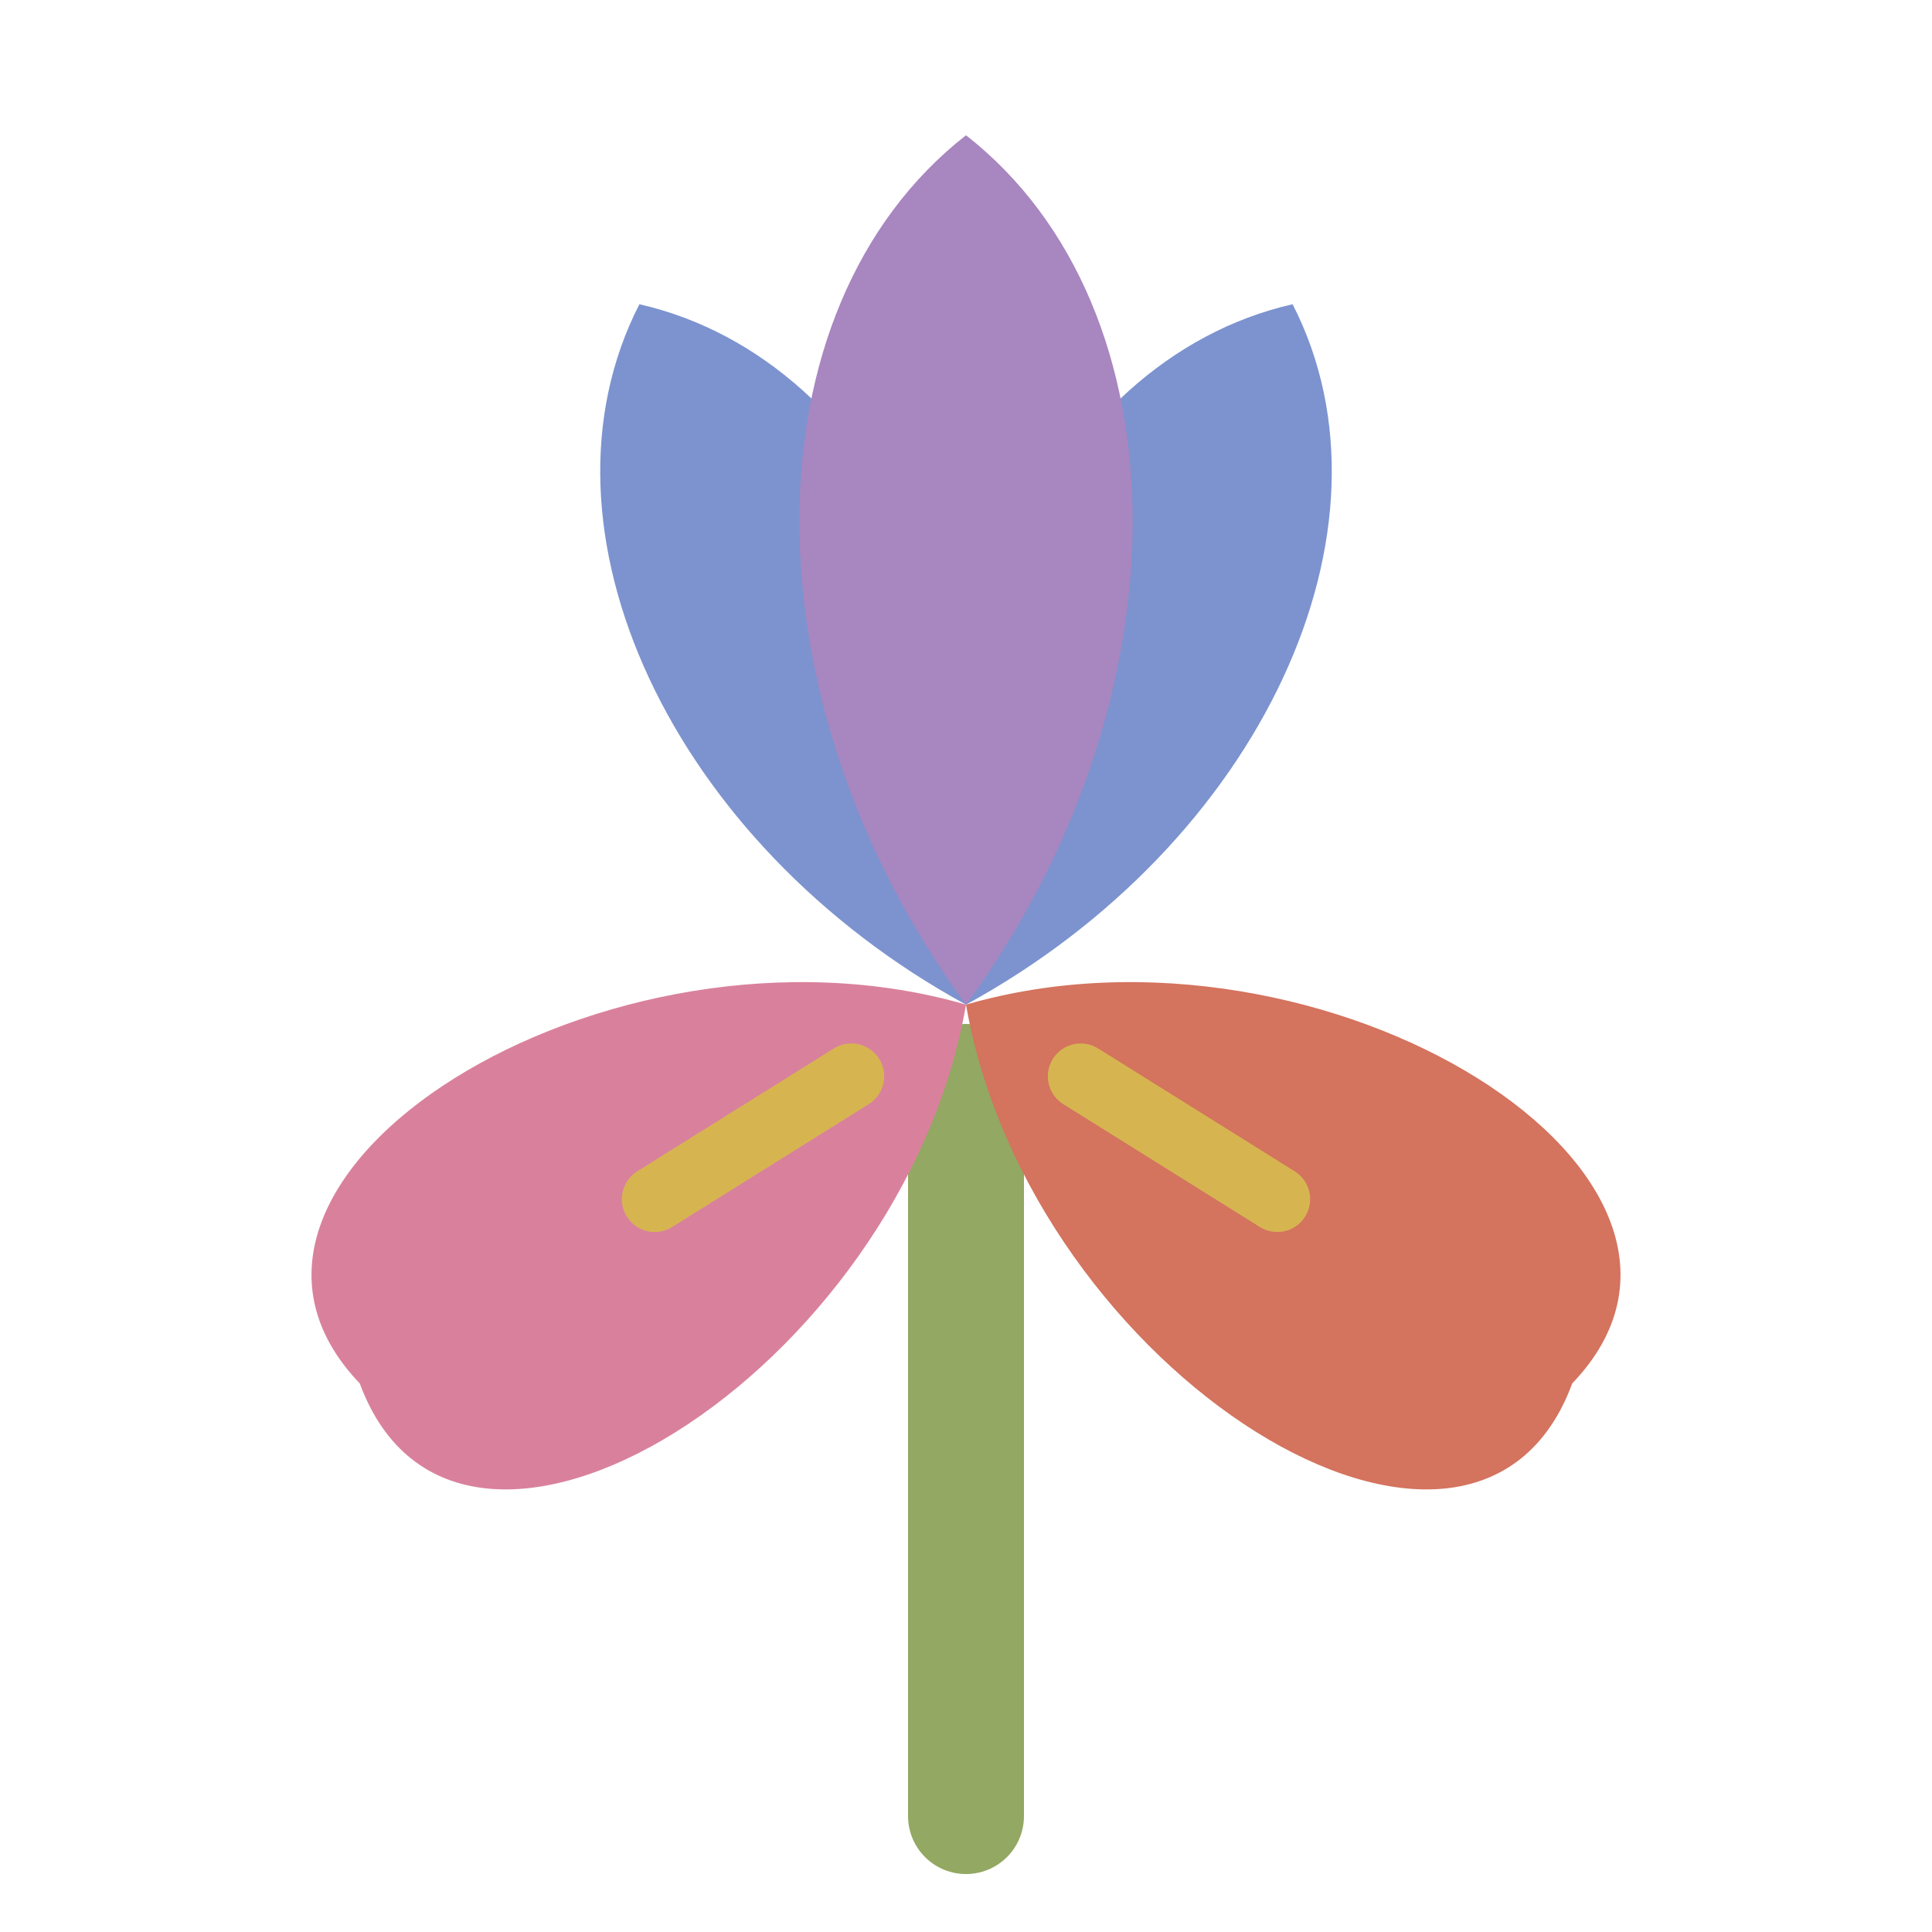
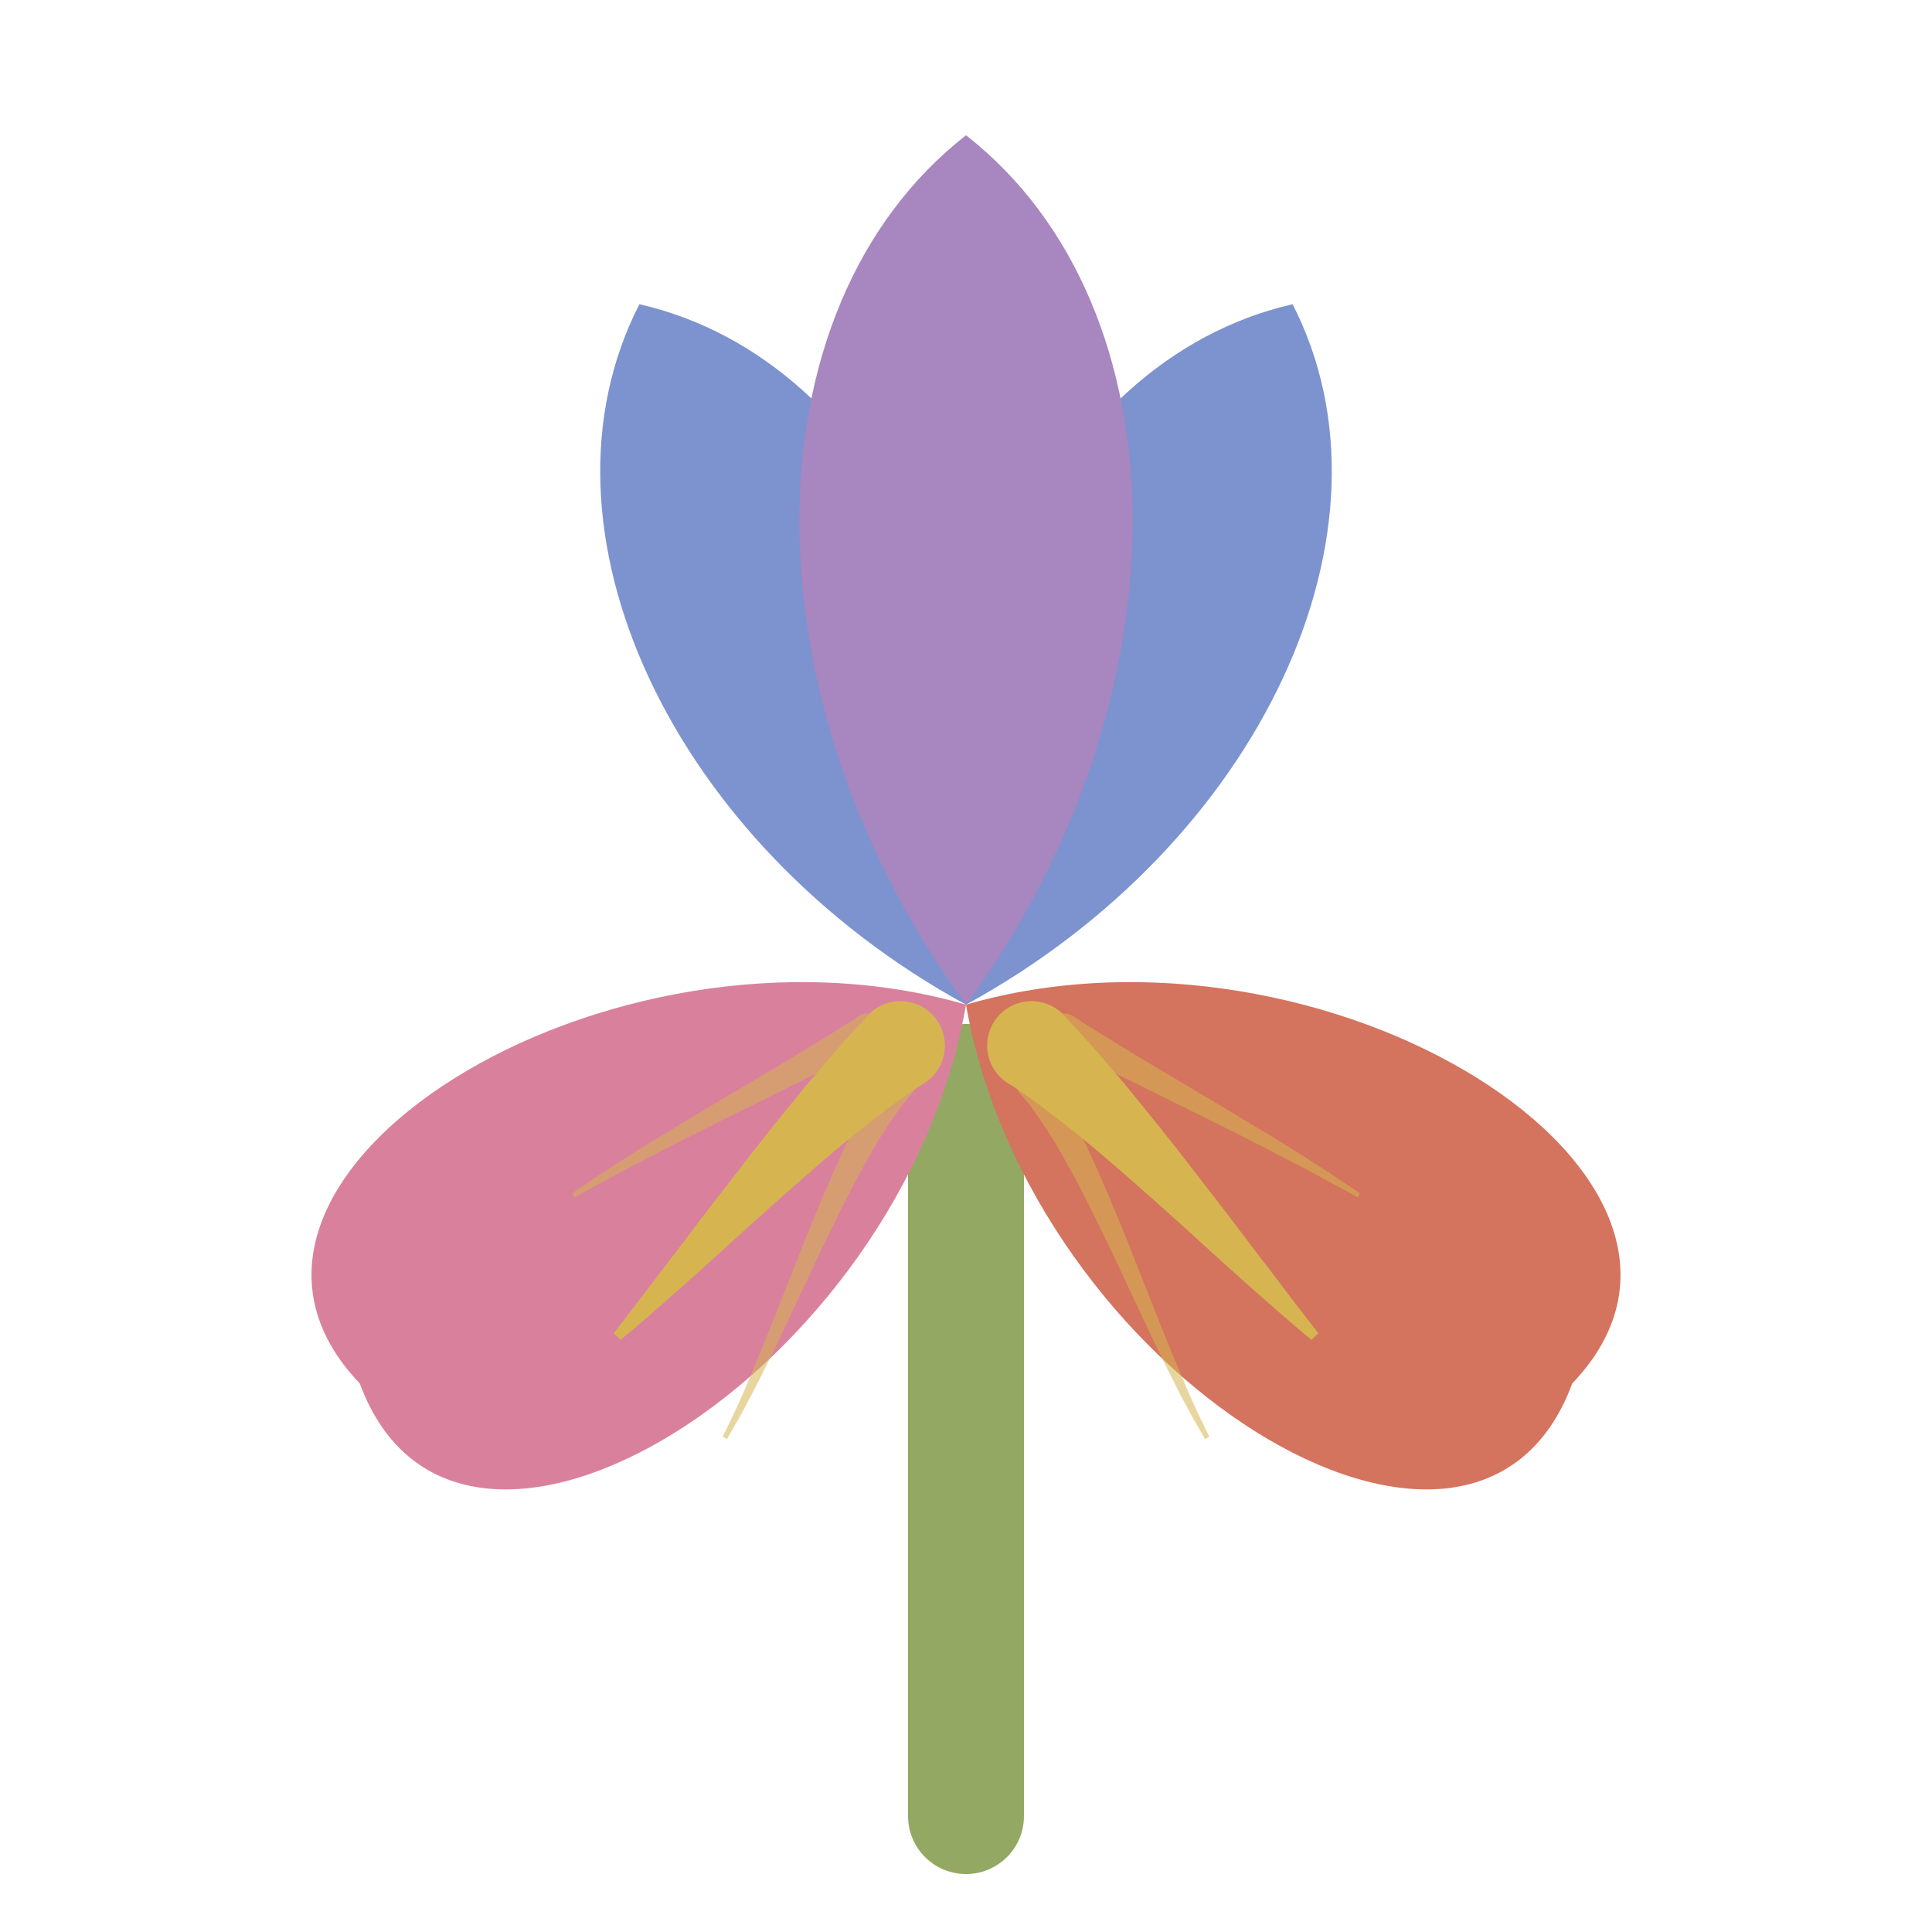
<svg xmlns="http://www.w3.org/2000/svg" viewBox="0 0 100 100">
  <path d="M50 56 V94" fill="none" stroke="#93A862" stroke-width="6" stroke-linecap="round" />
  <g transform="translate(50 52) rotate(122)">
    <path d="M0 0 C-14.4 -12.9 -14.4 -40.0 0 -37 C14.4 -40.0 14.4 -12.9 0 0 Z" fill="#D4735E" />
-     <path d="M0 -7 V-19" fill="none" stroke="#D6B551" stroke-width="3.4" stroke-linecap="round" />
+     <g fill="#D6B551">
+       <path d="M2.28 -3.70 L2.31 -4.77 L2.38 -5.91 L2.49 -7.11 L2.63 -8.37 L2.80 -9.67 L3.00 -11.01 L3.22 -12.37 L3.45 -13.75 L3.69 -15.14 L3.94 -16.53 L4.19 -17.90 L4.43 -19.26 L4.66 -20.60 L4.87 -21.90 L5.07 -23.15 L5.24 -24.36 L4.76 -24.48 L4.34 -23.34 L3.90 -22.16 L3.43 -20.93 L2.96 -19.67 L2.47 -18.38 L1.97 -17.07 L1.48 -15.74 L0.99 -14.41 L0.50 -13.08 L0.03 -11.76 L-0.42 -10.45 L-0.86 -9.16 L-1.26 -7.90 L-1.64 -6.66 L-1.98 -5.46 L-2.28 -4.30 Z" />
+       <circle cx="0.00" cy="-4.00" r="2.30" />
+     </g>
+     <g fill="#D6B551" opacity="0.55">
+       <path d="M-0.77 -5.03 L-0.85 -5.96 L-0.94 -6.94 L-1.04 -7.96 L-1.14 -9.02 L-1.25 -10.12 L-1.36 -11.24 L-1.47 -12.38 L-1.59 -13.53 L-1.70 -14.70 L-1.81 -15.86 L-1.91 -17.01 L-2.00 -18.15 L-2.09 -19.28 L-2.16 -20.37 L-2.23 -21.44 L-2.28 -22.47 L-2.52 -22.47 L-2.56 -21.44 L-2.59 -20.36 L-2.60 -19.26 L-2.61 -18.13 L-2.60 -16.98 L-2.58 -15.82 L-2.56 -14.65 L-2.54 -13.48 L-2.51 -12.32 L-2.49 -11.17 L-2.46 -10.05 L-2.44 -8.95 L-2.43 -7.88 L-2.42 -6.86 L-2.42 -5.89 L-2.43 -4.97 Z" />
+       <circle cx="-1.60" cy="-5.00" r="0.83" />
+     </g>
+     <g fill="#D6B551" opacity="0.55">
+       <path d="M2.38 -4.72 L2.68 -5.61 L3.08 -6.57 L3.56 -7.59 L4.13 -8.65 L4.75 -9.76 L5.43 -10.90 L6.15 -12.06 L6.89 -13.24 L7.66 -14.43 L8.43 -15.62 L9.19 -16.80 L9.94 -17.97 L10.65 -19.13 L11.33 -20.26 L11.95 -21.35 L12.51 -22.41 L12.29 -22.53 L11.66 -21.52 L10.97 -20.48 L10.22 -19.41 L9.44 -18.31 L8.62 -17.19 L7.79 -16.06 L6.95 -14.92 L6.11 -13.78 L5.28 -12.64 L4.48 -11.51 L3.72 -10.41 L3.00 -9.32 L2.34 -8.26 L1.75 -7.23 L1.24 -6.23 L0.82 -5.28 Z" />
+       <circle cx="1.60" cy="-5.00" r="0.83" />
+     </g>
  </g>
  <g transform="translate(50 52) rotate(-122)">
    <path d="M0 0 C-14.4 -12.9 -14.4 -40.0 0 -37 C14.4 -40.0 14.4 -12.9 0 0 Z" fill="#D9819C" />
-     <path d="M0 -7 V-19" fill="none" stroke="#D6B551" stroke-width="3.4" stroke-linecap="round" />
+     <g fill="#D6B551">
+       <path d="M2.28 -4.30 L1.98 -5.46 L1.64 -6.66 L1.26 -7.90 L0.86 -9.16 L0.42 -10.45 L-0.03 -11.76 L-0.50 -13.08 L-0.99 -14.41 L-1.48 -15.74 L-1.97 -17.07 L-2.47 -18.38 L-2.96 -19.67 L-3.43 -20.93 L-3.90 -22.16 L-4.34 -23.34 L-4.76 -24.48 L-5.24 -24.36 L-5.07 -23.15 L-4.87 -21.90 L-4.66 -20.60 L-4.43 -19.26 L-4.19 -17.90 L-3.94 -16.53 L-3.69 -15.14 L-3.45 -13.75 L-3.22 -12.37 L-3.00 -11.01 L-2.80 -9.67 L-2.63 -8.37 L-2.49 -7.11 L-2.38 -5.91 L-2.31 -4.77 L-2.28 -3.70 Z" />
+       <circle cx="0.00" cy="-4.00" r="2.30" />
+     </g>
+     <g fill="#D6B551" opacity="0.55">
+       <path d="M-0.82 -5.28 L-1.24 -6.23 L-1.75 -7.23 L-2.34 -8.26 L-3.00 -9.32 L-3.72 -10.41 L-4.48 -11.51 L-5.28 -12.64 L-6.11 -13.78 L-6.95 -14.92 L-7.79 -16.06 L-8.62 -17.19 L-9.44 -18.31 L-10.22 -19.41 L-10.97 -20.48 L-11.66 -21.52 L-12.29 -22.53 L-12.51 -22.41 L-11.95 -21.35 L-11.33 -20.26 L-10.65 -19.13 L-9.94 -17.97 L-9.19 -16.80 L-8.43 -15.62 L-7.66 -14.43 L-6.89 -13.24 L-6.15 -12.06 L-5.43 -10.90 L-4.75 -9.76 L-4.13 -8.65 L-3.56 -7.59 L-3.08 -6.57 L-2.68 -5.61 L-2.38 -4.72 Z" />
+       <circle cx="-1.60" cy="-5.00" r="0.83" />
+     </g>
+     <g fill="#D6B551" opacity="0.55">
+       <path d="M2.43 -4.97 L2.42 -5.89 L2.42 -6.86 L2.43 -7.88 L2.44 -8.95 L2.46 -10.05 L2.49 -11.17 L2.51 -12.32 L2.54 -13.48 L2.56 -14.65 L2.58 -15.82 L2.60 -16.98 L2.61 -18.13 L2.60 -19.26 L2.59 -20.36 L2.56 -21.44 L2.52 -22.47 L2.28 -22.47 L2.23 -21.44 L2.16 -20.37 L2.09 -19.28 L2.00 -18.15 L1.91 -17.01 L1.81 -15.86 L1.70 -14.70 L1.59 -13.53 L1.47 -12.38 L1.36 -11.24 L1.25 -10.12 L1.14 -9.02 L1.04 -7.96 L0.94 -6.94 L0.85 -5.96 L0.77 -5.03 Z" />
+       <circle cx="1.60" cy="-5.00" r="0.83" />
+     </g>
  </g>
  <g transform="translate(50 52) rotate(25)">
    <path d="M0 0 C-10.3 -14.0 -10.3 -32.0 0 -40 C10.3 -32.0 10.3 -14.0 0 0 Z" fill="#7C93CF" />
  </g>
  <g transform="translate(50 52) rotate(-25)">
    <path d="M0 0 C-10.3 -14.0 -10.3 -32.0 0 -40 C10.3 -32.0 10.3 -14.0 0 0 Z" fill="#7C93CF" />
  </g>
  <g transform="translate(50 52) rotate(0)">
    <path d="M0 0 C-11.5 -15.7 -11.5 -36.0 0 -45 C11.5 -36.0 11.5 -15.7 0 0 Z" fill="#A886BF" />
  </g>
</svg>
